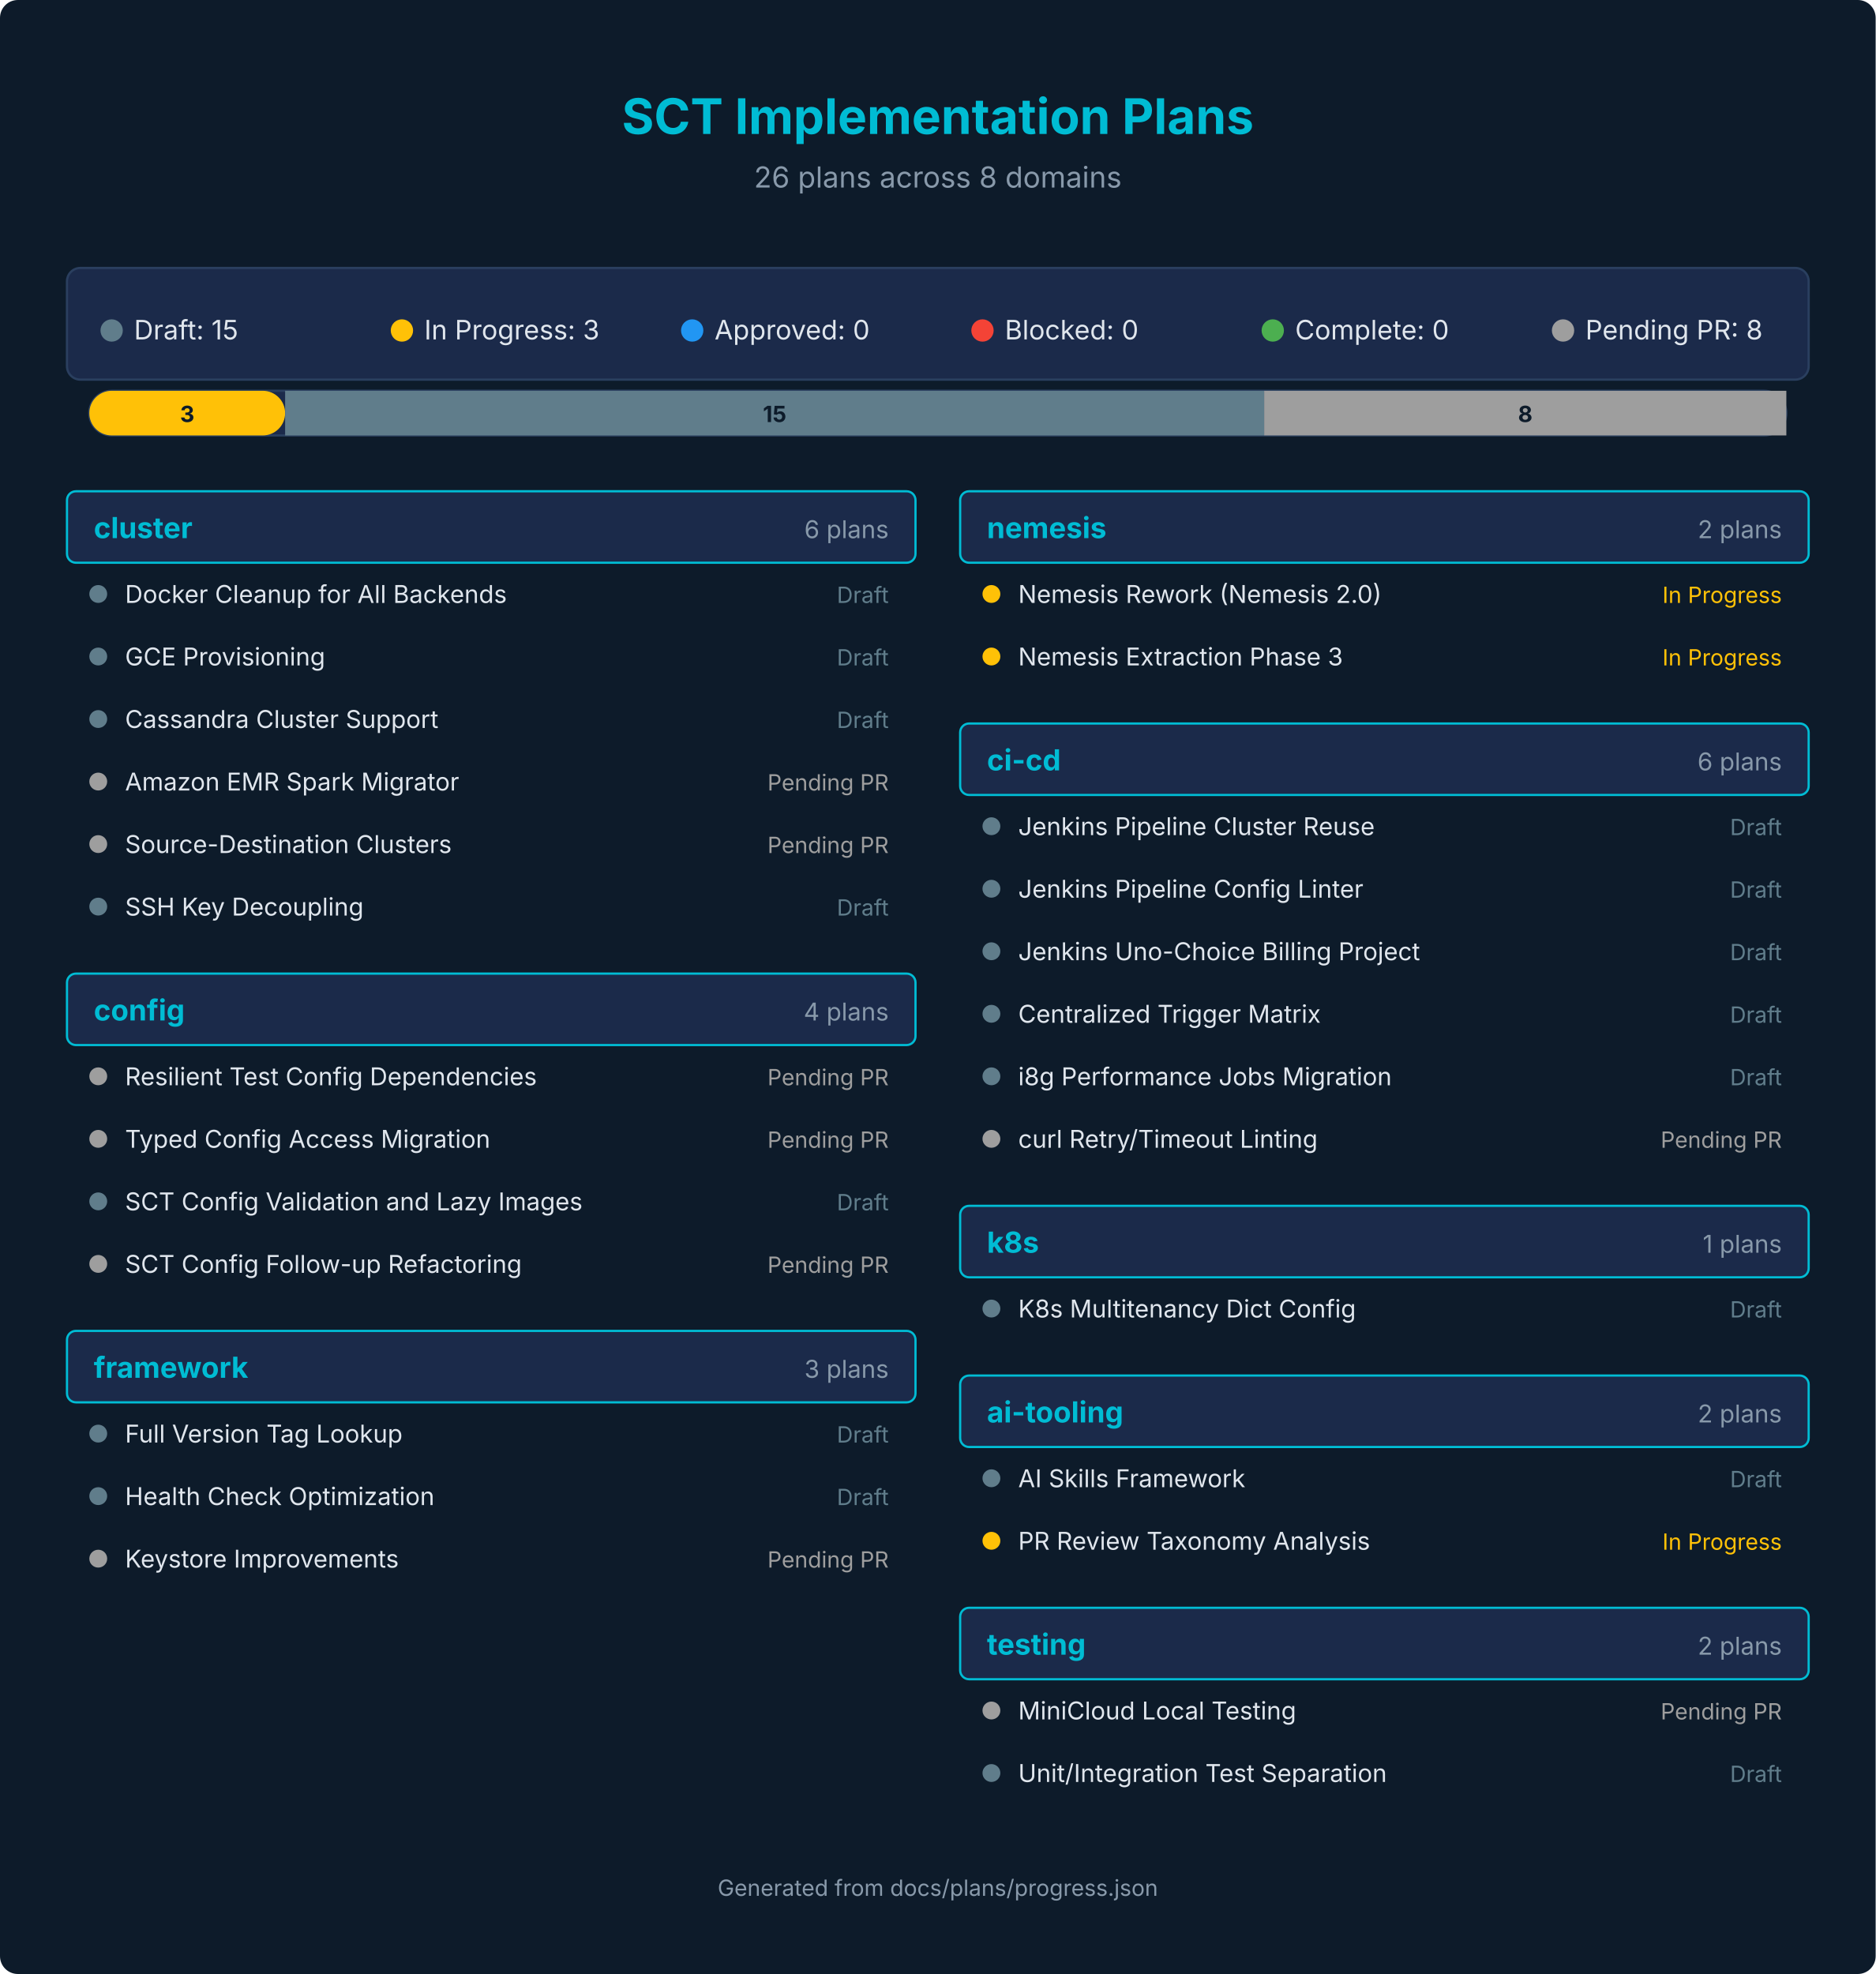
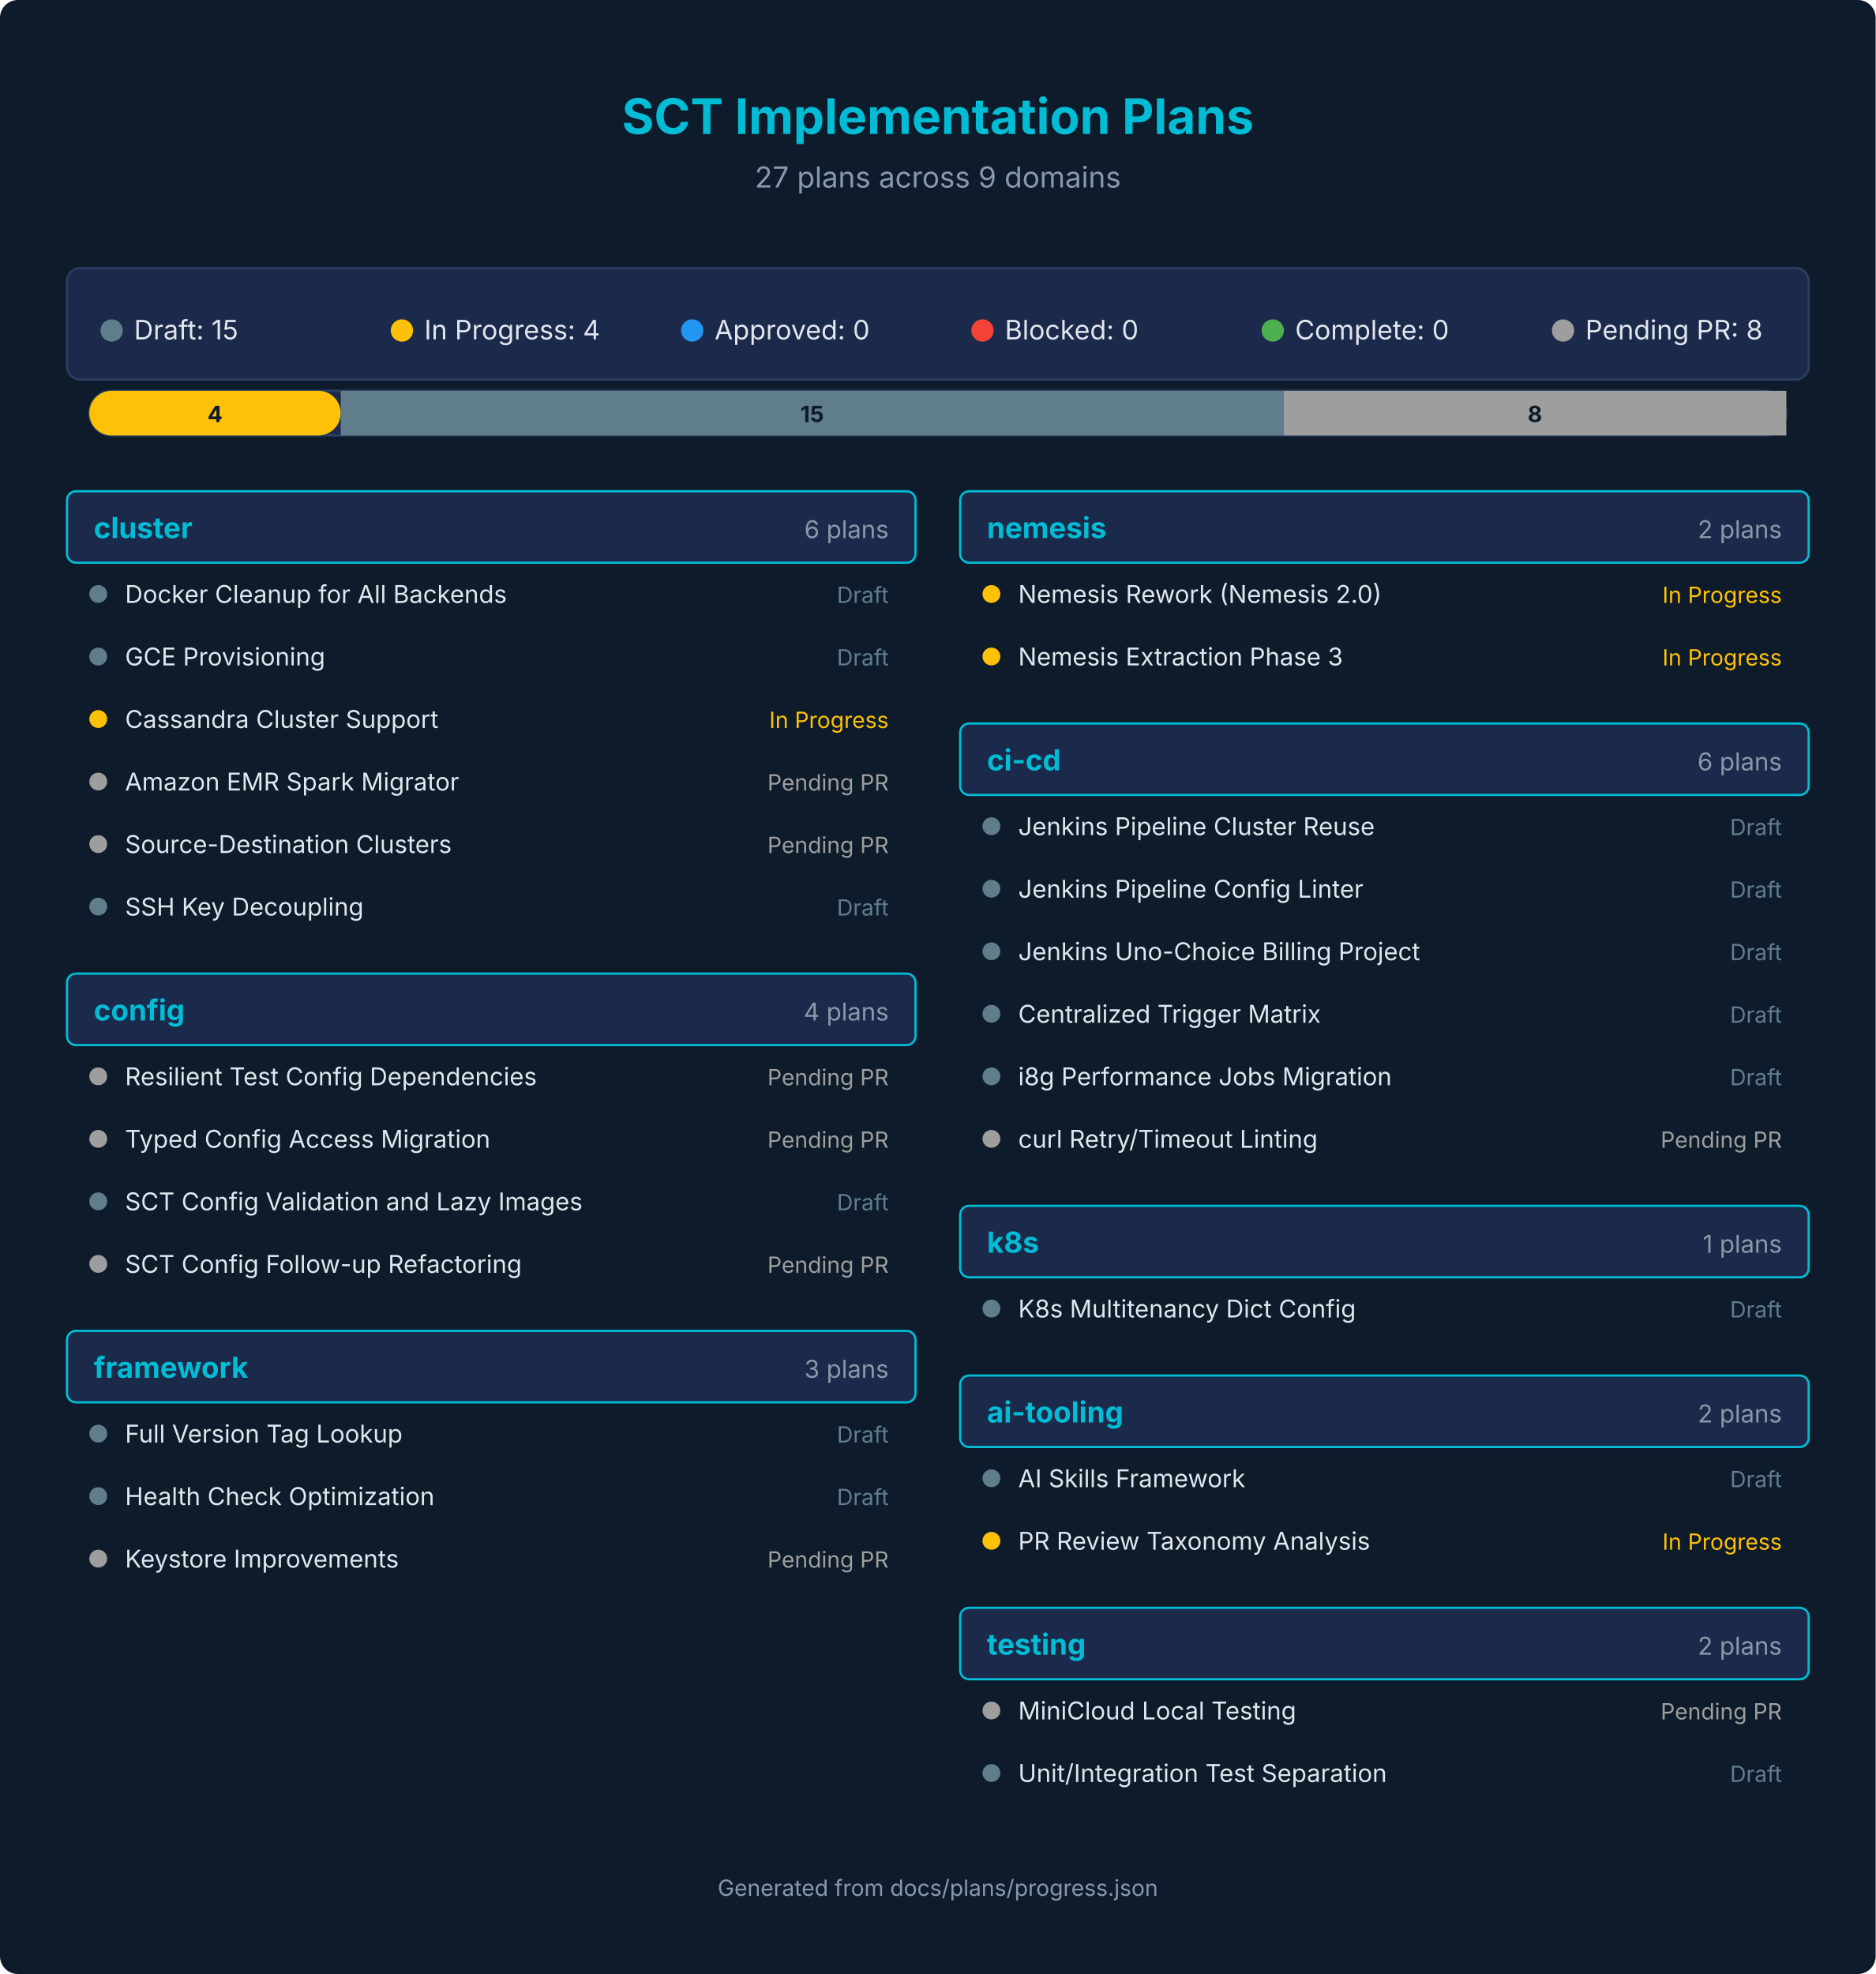
<svg xmlns="http://www.w3.org/2000/svg" width="840" height="884" viewBox="0 0 840 884">
  <rect width="840" height="884" fill="#0D1B2A" rx="8" />
  <text x="420" y="60" text-anchor="middle" font-family="system-ui, -apple-system, sans-serif" font-size="22" font-weight="bold" fill="#00BCD4">SCT Implementation Plans</text>
-   <text x="420" y="84" text-anchor="middle" font-family="system-ui, -apple-system, sans-serif" font-size="13" fill="#8899AA">26 plans across 8 domains</text>
+   <text x="420" y="84" text-anchor="middle" font-family="system-ui, -apple-system, sans-serif" font-size="13" fill="#8899AA">27 plans across 9 domains</text>
  <rect x="30" y="120" width="780" height="50" rx="6" fill="#1B2A4A" stroke="#2A3F5F" stroke-width="1" />
  <circle cx="50" cy="148" r="5" fill="#607D8B" />
  <text x="60" y="152" font-family="system-ui, -apple-system, sans-serif" font-size="12" fill="#E0E6ED">Draft: 15</text>
  <circle cx="180" cy="148" r="5" fill="#FFC107" />
-   <text x="190" y="152" font-family="system-ui, -apple-system, sans-serif" font-size="12" fill="#E0E6ED">In Progress: 3</text>
+   <text x="190" y="152" font-family="system-ui, -apple-system, sans-serif" font-size="12" fill="#E0E6ED">In Progress: 4</text>
  <circle cx="310" cy="148" r="5" fill="#2196F3" />
  <text x="320" y="152" font-family="system-ui, -apple-system, sans-serif" font-size="12" fill="#E0E6ED">Approved: 0</text>
  <circle cx="440" cy="148" r="5" fill="#F44336" />
  <text x="450" y="152" font-family="system-ui, -apple-system, sans-serif" font-size="12" fill="#E0E6ED">Blocked: 0</text>
  <circle cx="570" cy="148" r="5" fill="#4CAF50" />
  <text x="580" y="152" font-family="system-ui, -apple-system, sans-serif" font-size="12" fill="#E0E6ED">Complete: 0</text>
  <circle cx="700" cy="148" r="5" fill="#9E9E9E" />
  <text x="710" y="152" font-family="system-ui, -apple-system, sans-serif" font-size="12" fill="#E0E6ED">Pending PR: 8</text>
  <rect x="40" y="175" width="760" height="20" rx="10" fill="#1B2A4A" stroke="#2A3F5F" stroke-width="1" />
-   <rect x="40" y="175" width="87.692" height="20" rx="10" fill="#FFC107" />
-   <text x="83.846" y="189" text-anchor="middle" font-family="system-ui, -apple-system, sans-serif" font-size="10" font-weight="bold" fill="#0D1B2A">3</text>
-   <rect x="127.692" y="175" width="438.462" height="20" rx="0" fill="#607D8B" />
-   <text x="346.923" y="189" text-anchor="middle" font-family="system-ui, -apple-system, sans-serif" font-size="10" font-weight="bold" fill="#0D1B2A">15</text>
-   <rect x="566.154" y="175" width="233.846" height="20" rx="0" fill="#9E9E9E" />
-   <text x="683.077" y="189" text-anchor="middle" font-family="system-ui, -apple-system, sans-serif" font-size="10" font-weight="bold" fill="#0D1B2A">8</text>
+   <rect x="40" y="175" width="112.593" height="20" rx="10" fill="#FFC107" />
+   <text x="96.296" y="189" text-anchor="middle" font-family="system-ui, -apple-system, sans-serif" font-size="10" font-weight="bold" fill="#0D1B2A">4</text>
+   <rect x="152.593" y="175" width="422.222" height="20" rx="0" fill="#607D8B" />
+   <text x="363.704" y="189" text-anchor="middle" font-family="system-ui, -apple-system, sans-serif" font-size="10" font-weight="bold" fill="#0D1B2A">15</text>
+   <rect x="574.815" y="175" width="225.185" height="20" rx="0" fill="#9E9E9E" />
+   <text x="687.407" y="189" text-anchor="middle" font-family="system-ui, -apple-system, sans-serif" font-size="10" font-weight="bold" fill="#0D1B2A">8</text>
  <rect x="30" y="220" width="380" height="32" rx="4" fill="#1B2A4A" stroke="#00BCD4" stroke-width="1" />
  <text x="42" y="241" font-family="system-ui, -apple-system, sans-serif" font-size="13" font-weight="bold" fill="#00BCD4">cluster</text>
  <text x="398" y="241" text-anchor="end" font-family="system-ui, -apple-system, sans-serif" font-size="11" fill="#8899AA">6 plans</text>
  <circle cx="44" cy="266" r="4" fill="#607D8B" />
  <text x="56" y="270" font-family="system-ui, -apple-system, sans-serif" font-size="11" fill="#E0E6ED">Docker Cleanup for All Backends</text>
  <text x="398" y="270" text-anchor="end" font-family="system-ui, -apple-system, sans-serif" font-size="10" fill="#607D8B">Draft</text>
  <circle cx="44" cy="294" r="4" fill="#607D8B" />
  <text x="56" y="298" font-family="system-ui, -apple-system, sans-serif" font-size="11" fill="#E0E6ED">GCE Provisioning</text>
  <text x="398" y="298" text-anchor="end" font-family="system-ui, -apple-system, sans-serif" font-size="10" fill="#607D8B">Draft</text>
-   <circle cx="44" cy="322" r="4" fill="#607D8B" />
+   <circle cx="44" cy="322" r="4" fill="#FFC107" />
  <text x="56" y="326" font-family="system-ui, -apple-system, sans-serif" font-size="11" fill="#E0E6ED">Cassandra Cluster Support</text>
-   <text x="398" y="326" text-anchor="end" font-family="system-ui, -apple-system, sans-serif" font-size="10" fill="#607D8B">Draft</text>
+   <text x="398" y="326" text-anchor="end" font-family="system-ui, -apple-system, sans-serif" font-size="10" fill="#FFC107">In Progress</text>
  <circle cx="44" cy="350" r="4" fill="#9E9E9E" />
  <text x="56" y="354" font-family="system-ui, -apple-system, sans-serif" font-size="11" fill="#E0E6ED">Amazon EMR Spark Migrator</text>
  <text x="398" y="354" text-anchor="end" font-family="system-ui, -apple-system, sans-serif" font-size="10" fill="#9E9E9E">Pending PR</text>
  <circle cx="44" cy="378" r="4" fill="#9E9E9E" />
  <text x="56" y="382" font-family="system-ui, -apple-system, sans-serif" font-size="11" fill="#E0E6ED">Source-Destination Clusters</text>
  <text x="398" y="382" text-anchor="end" font-family="system-ui, -apple-system, sans-serif" font-size="10" fill="#9E9E9E">Pending PR</text>
  <circle cx="44" cy="406" r="4" fill="#607D8B" />
  <text x="56" y="410" font-family="system-ui, -apple-system, sans-serif" font-size="11" fill="#E0E6ED">SSH Key Decoupling</text>
  <text x="398" y="410" text-anchor="end" font-family="system-ui, -apple-system, sans-serif" font-size="10" fill="#607D8B">Draft</text>
  <rect x="30" y="436" width="380" height="32" rx="4" fill="#1B2A4A" stroke="#00BCD4" stroke-width="1" />
  <text x="42" y="457" font-family="system-ui, -apple-system, sans-serif" font-size="13" font-weight="bold" fill="#00BCD4">config</text>
  <text x="398" y="457" text-anchor="end" font-family="system-ui, -apple-system, sans-serif" font-size="11" fill="#8899AA">4 plans</text>
  <circle cx="44" cy="482" r="4" fill="#9E9E9E" />
  <text x="56" y="486" font-family="system-ui, -apple-system, sans-serif" font-size="11" fill="#E0E6ED">Resilient Test Config Dependencies</text>
  <text x="398" y="486" text-anchor="end" font-family="system-ui, -apple-system, sans-serif" font-size="10" fill="#9E9E9E">Pending PR</text>
  <circle cx="44" cy="510" r="4" fill="#9E9E9E" />
  <text x="56" y="514" font-family="system-ui, -apple-system, sans-serif" font-size="11" fill="#E0E6ED">Typed Config Access Migration</text>
  <text x="398" y="514" text-anchor="end" font-family="system-ui, -apple-system, sans-serif" font-size="10" fill="#9E9E9E">Pending PR</text>
  <circle cx="44" cy="538" r="4" fill="#607D8B" />
  <text x="56" y="542" font-family="system-ui, -apple-system, sans-serif" font-size="11" fill="#E0E6ED">SCT Config Validation and Lazy Images</text>
  <text x="398" y="542" text-anchor="end" font-family="system-ui, -apple-system, sans-serif" font-size="10" fill="#607D8B">Draft</text>
  <circle cx="44" cy="566" r="4" fill="#9E9E9E" />
  <text x="56" y="570" font-family="system-ui, -apple-system, sans-serif" font-size="11" fill="#E0E6ED">SCT Config Follow-up Refactoring</text>
  <text x="398" y="570" text-anchor="end" font-family="system-ui, -apple-system, sans-serif" font-size="10" fill="#9E9E9E">Pending PR</text>
  <rect x="30" y="596" width="380" height="32" rx="4" fill="#1B2A4A" stroke="#00BCD4" stroke-width="1" />
  <text x="42" y="617" font-family="system-ui, -apple-system, sans-serif" font-size="13" font-weight="bold" fill="#00BCD4">framework</text>
  <text x="398" y="617" text-anchor="end" font-family="system-ui, -apple-system, sans-serif" font-size="11" fill="#8899AA">3 plans</text>
  <circle cx="44" cy="642" r="4" fill="#607D8B" />
  <text x="56" y="646" font-family="system-ui, -apple-system, sans-serif" font-size="11" fill="#E0E6ED">Full Version Tag Lookup</text>
  <text x="398" y="646" text-anchor="end" font-family="system-ui, -apple-system, sans-serif" font-size="10" fill="#607D8B">Draft</text>
  <circle cx="44" cy="670" r="4" fill="#607D8B" />
  <text x="56" y="674" font-family="system-ui, -apple-system, sans-serif" font-size="11" fill="#E0E6ED">Health Check Optimization</text>
  <text x="398" y="674" text-anchor="end" font-family="system-ui, -apple-system, sans-serif" font-size="10" fill="#607D8B">Draft</text>
  <circle cx="44" cy="698" r="4" fill="#9E9E9E" />
  <text x="56" y="702" font-family="system-ui, -apple-system, sans-serif" font-size="11" fill="#E0E6ED">Keystore Improvements</text>
  <text x="398" y="702" text-anchor="end" font-family="system-ui, -apple-system, sans-serif" font-size="10" fill="#9E9E9E">Pending PR</text>
  <rect x="430" y="220" width="380" height="32" rx="4" fill="#1B2A4A" stroke="#00BCD4" stroke-width="1" />
  <text x="442" y="241" font-family="system-ui, -apple-system, sans-serif" font-size="13" font-weight="bold" fill="#00BCD4">nemesis</text>
  <text x="798" y="241" text-anchor="end" font-family="system-ui, -apple-system, sans-serif" font-size="11" fill="#8899AA">2 plans</text>
  <circle cx="444" cy="266" r="4" fill="#FFC107" />
  <text x="456" y="270" font-family="system-ui, -apple-system, sans-serif" font-size="11" fill="#E0E6ED">Nemesis Rework (Nemesis 2.0)</text>
  <text x="798" y="270" text-anchor="end" font-family="system-ui, -apple-system, sans-serif" font-size="10" fill="#FFC107">In Progress</text>
  <circle cx="444" cy="294" r="4" fill="#FFC107" />
  <text x="456" y="298" font-family="system-ui, -apple-system, sans-serif" font-size="11" fill="#E0E6ED">Nemesis Extraction Phase 3</text>
  <text x="798" y="298" text-anchor="end" font-family="system-ui, -apple-system, sans-serif" font-size="10" fill="#FFC107">In Progress</text>
  <rect x="430" y="324" width="380" height="32" rx="4" fill="#1B2A4A" stroke="#00BCD4" stroke-width="1" />
  <text x="442" y="345" font-family="system-ui, -apple-system, sans-serif" font-size="13" font-weight="bold" fill="#00BCD4">ci-cd</text>
  <text x="798" y="345" text-anchor="end" font-family="system-ui, -apple-system, sans-serif" font-size="11" fill="#8899AA">6 plans</text>
  <circle cx="444" cy="370" r="4" fill="#607D8B" />
  <text x="456" y="374" font-family="system-ui, -apple-system, sans-serif" font-size="11" fill="#E0E6ED">Jenkins Pipeline Cluster Reuse</text>
  <text x="798" y="374" text-anchor="end" font-family="system-ui, -apple-system, sans-serif" font-size="10" fill="#607D8B">Draft</text>
  <circle cx="444" cy="398" r="4" fill="#607D8B" />
  <text x="456" y="402" font-family="system-ui, -apple-system, sans-serif" font-size="11" fill="#E0E6ED">Jenkins Pipeline Config Linter</text>
  <text x="798" y="402" text-anchor="end" font-family="system-ui, -apple-system, sans-serif" font-size="10" fill="#607D8B">Draft</text>
  <circle cx="444" cy="426" r="4" fill="#607D8B" />
  <text x="456" y="430" font-family="system-ui, -apple-system, sans-serif" font-size="11" fill="#E0E6ED">Jenkins Uno-Choice Billing Project</text>
  <text x="798" y="430" text-anchor="end" font-family="system-ui, -apple-system, sans-serif" font-size="10" fill="#607D8B">Draft</text>
  <circle cx="444" cy="454" r="4" fill="#607D8B" />
  <text x="456" y="458" font-family="system-ui, -apple-system, sans-serif" font-size="11" fill="#E0E6ED">Centralized Trigger Matrix</text>
  <text x="798" y="458" text-anchor="end" font-family="system-ui, -apple-system, sans-serif" font-size="10" fill="#607D8B">Draft</text>
  <circle cx="444" cy="482" r="4" fill="#607D8B" />
  <text x="456" y="486" font-family="system-ui, -apple-system, sans-serif" font-size="11" fill="#E0E6ED">i8g Performance Jobs Migration</text>
  <text x="798" y="486" text-anchor="end" font-family="system-ui, -apple-system, sans-serif" font-size="10" fill="#607D8B">Draft</text>
  <circle cx="444" cy="510" r="4" fill="#9E9E9E" />
  <text x="456" y="514" font-family="system-ui, -apple-system, sans-serif" font-size="11" fill="#E0E6ED">curl Retry/Timeout Linting</text>
  <text x="798" y="514" text-anchor="end" font-family="system-ui, -apple-system, sans-serif" font-size="10" fill="#9E9E9E">Pending PR</text>
  <rect x="430" y="540" width="380" height="32" rx="4" fill="#1B2A4A" stroke="#00BCD4" stroke-width="1" />
  <text x="442" y="561" font-family="system-ui, -apple-system, sans-serif" font-size="13" font-weight="bold" fill="#00BCD4">k8s</text>
  <text x="798" y="561" text-anchor="end" font-family="system-ui, -apple-system, sans-serif" font-size="11" fill="#8899AA">1 plans</text>
  <circle cx="444" cy="586" r="4" fill="#607D8B" />
  <text x="456" y="590" font-family="system-ui, -apple-system, sans-serif" font-size="11" fill="#E0E6ED">K8s Multitenancy Dict Config</text>
  <text x="798" y="590" text-anchor="end" font-family="system-ui, -apple-system, sans-serif" font-size="10" fill="#607D8B">Draft</text>
  <rect x="430" y="616" width="380" height="32" rx="4" fill="#1B2A4A" stroke="#00BCD4" stroke-width="1" />
  <text x="442" y="637" font-family="system-ui, -apple-system, sans-serif" font-size="13" font-weight="bold" fill="#00BCD4">ai-tooling</text>
  <text x="798" y="637" text-anchor="end" font-family="system-ui, -apple-system, sans-serif" font-size="11" fill="#8899AA">2 plans</text>
  <circle cx="444" cy="662" r="4" fill="#607D8B" />
  <text x="456" y="666" font-family="system-ui, -apple-system, sans-serif" font-size="11" fill="#E0E6ED">AI Skills Framework</text>
  <text x="798" y="666" text-anchor="end" font-family="system-ui, -apple-system, sans-serif" font-size="10" fill="#607D8B">Draft</text>
  <circle cx="444" cy="690" r="4" fill="#FFC107" />
  <text x="456" y="694" font-family="system-ui, -apple-system, sans-serif" font-size="11" fill="#E0E6ED">PR Review Taxonomy Analysis</text>
  <text x="798" y="694" text-anchor="end" font-family="system-ui, -apple-system, sans-serif" font-size="10" fill="#FFC107">In Progress</text>
  <rect x="430" y="720" width="380" height="32" rx="4" fill="#1B2A4A" stroke="#00BCD4" stroke-width="1" />
  <text x="442" y="741" font-family="system-ui, -apple-system, sans-serif" font-size="13" font-weight="bold" fill="#00BCD4">testing</text>
  <text x="798" y="741" text-anchor="end" font-family="system-ui, -apple-system, sans-serif" font-size="11" fill="#8899AA">2 plans</text>
  <circle cx="444" cy="766" r="4" fill="#9E9E9E" />
  <text x="456" y="770" font-family="system-ui, -apple-system, sans-serif" font-size="11" fill="#E0E6ED">MiniCloud Local Testing</text>
  <text x="798" y="770" text-anchor="end" font-family="system-ui, -apple-system, sans-serif" font-size="10" fill="#9E9E9E">Pending PR</text>
  <circle cx="444" cy="794" r="4" fill="#607D8B" />
  <text x="456" y="798" font-family="system-ui, -apple-system, sans-serif" font-size="11" fill="#E0E6ED">Unit/Integration Test Separation</text>
  <text x="798" y="798" text-anchor="end" font-family="system-ui, -apple-system, sans-serif" font-size="10" fill="#607D8B">Draft</text>
  <text x="420" y="849" text-anchor="middle" font-family="system-ui, -apple-system, sans-serif" font-size="10" fill="#8899AA">Generated from docs/plans/progress.json</text>
</svg>
